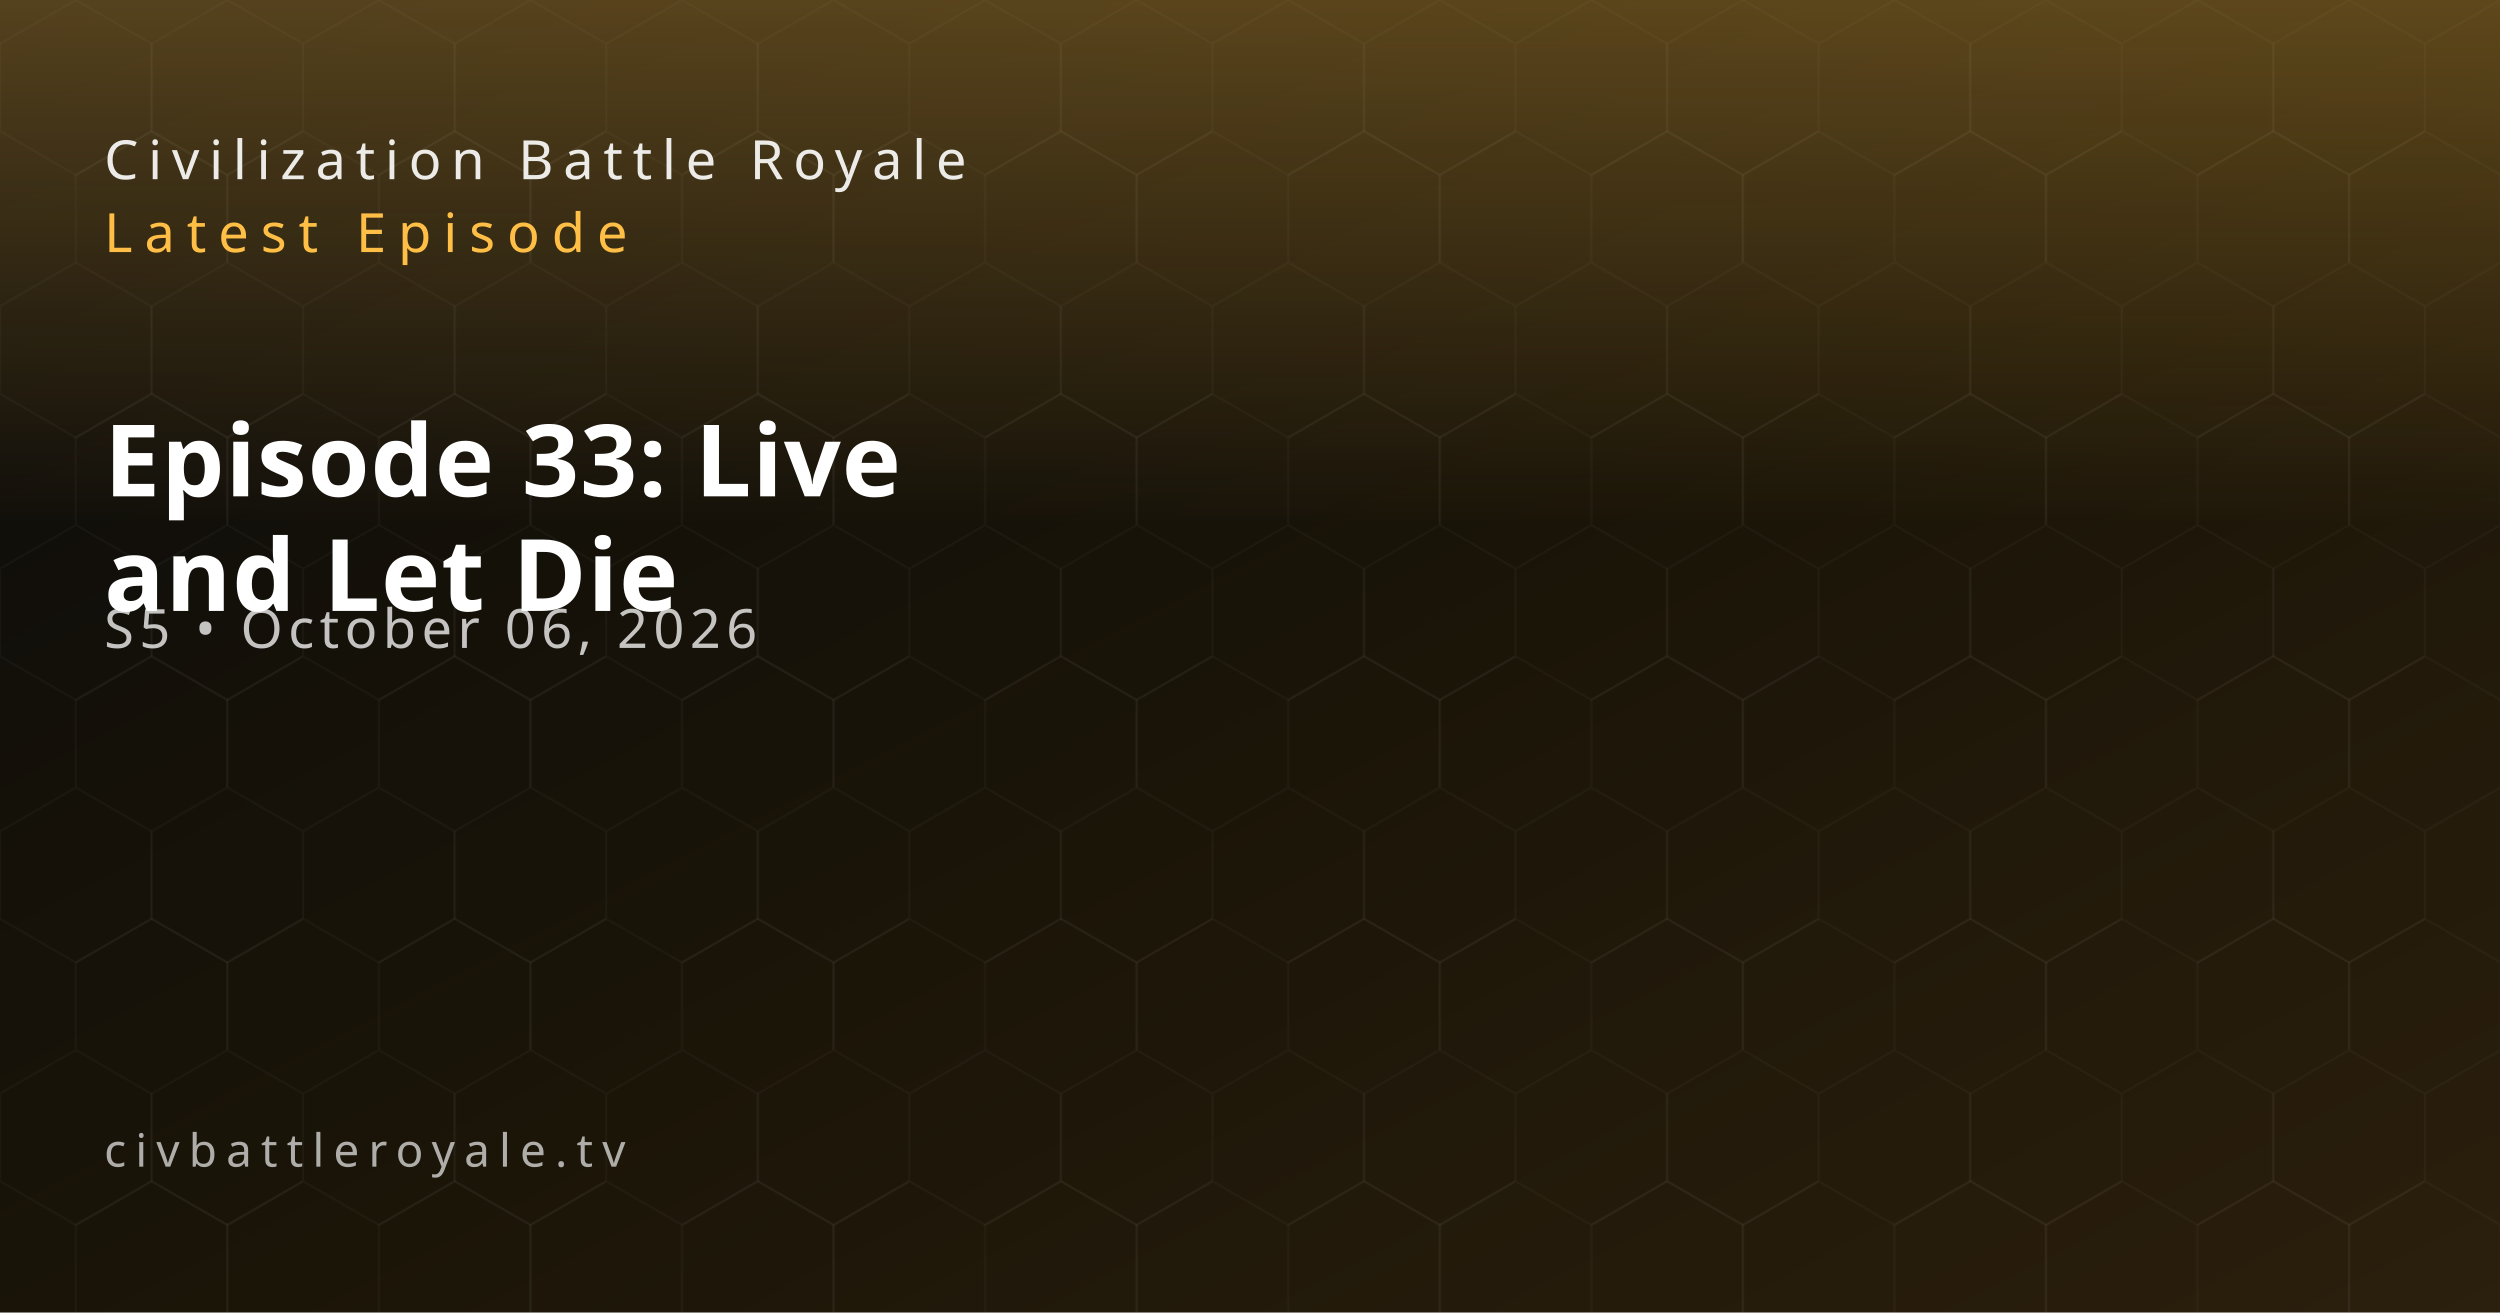
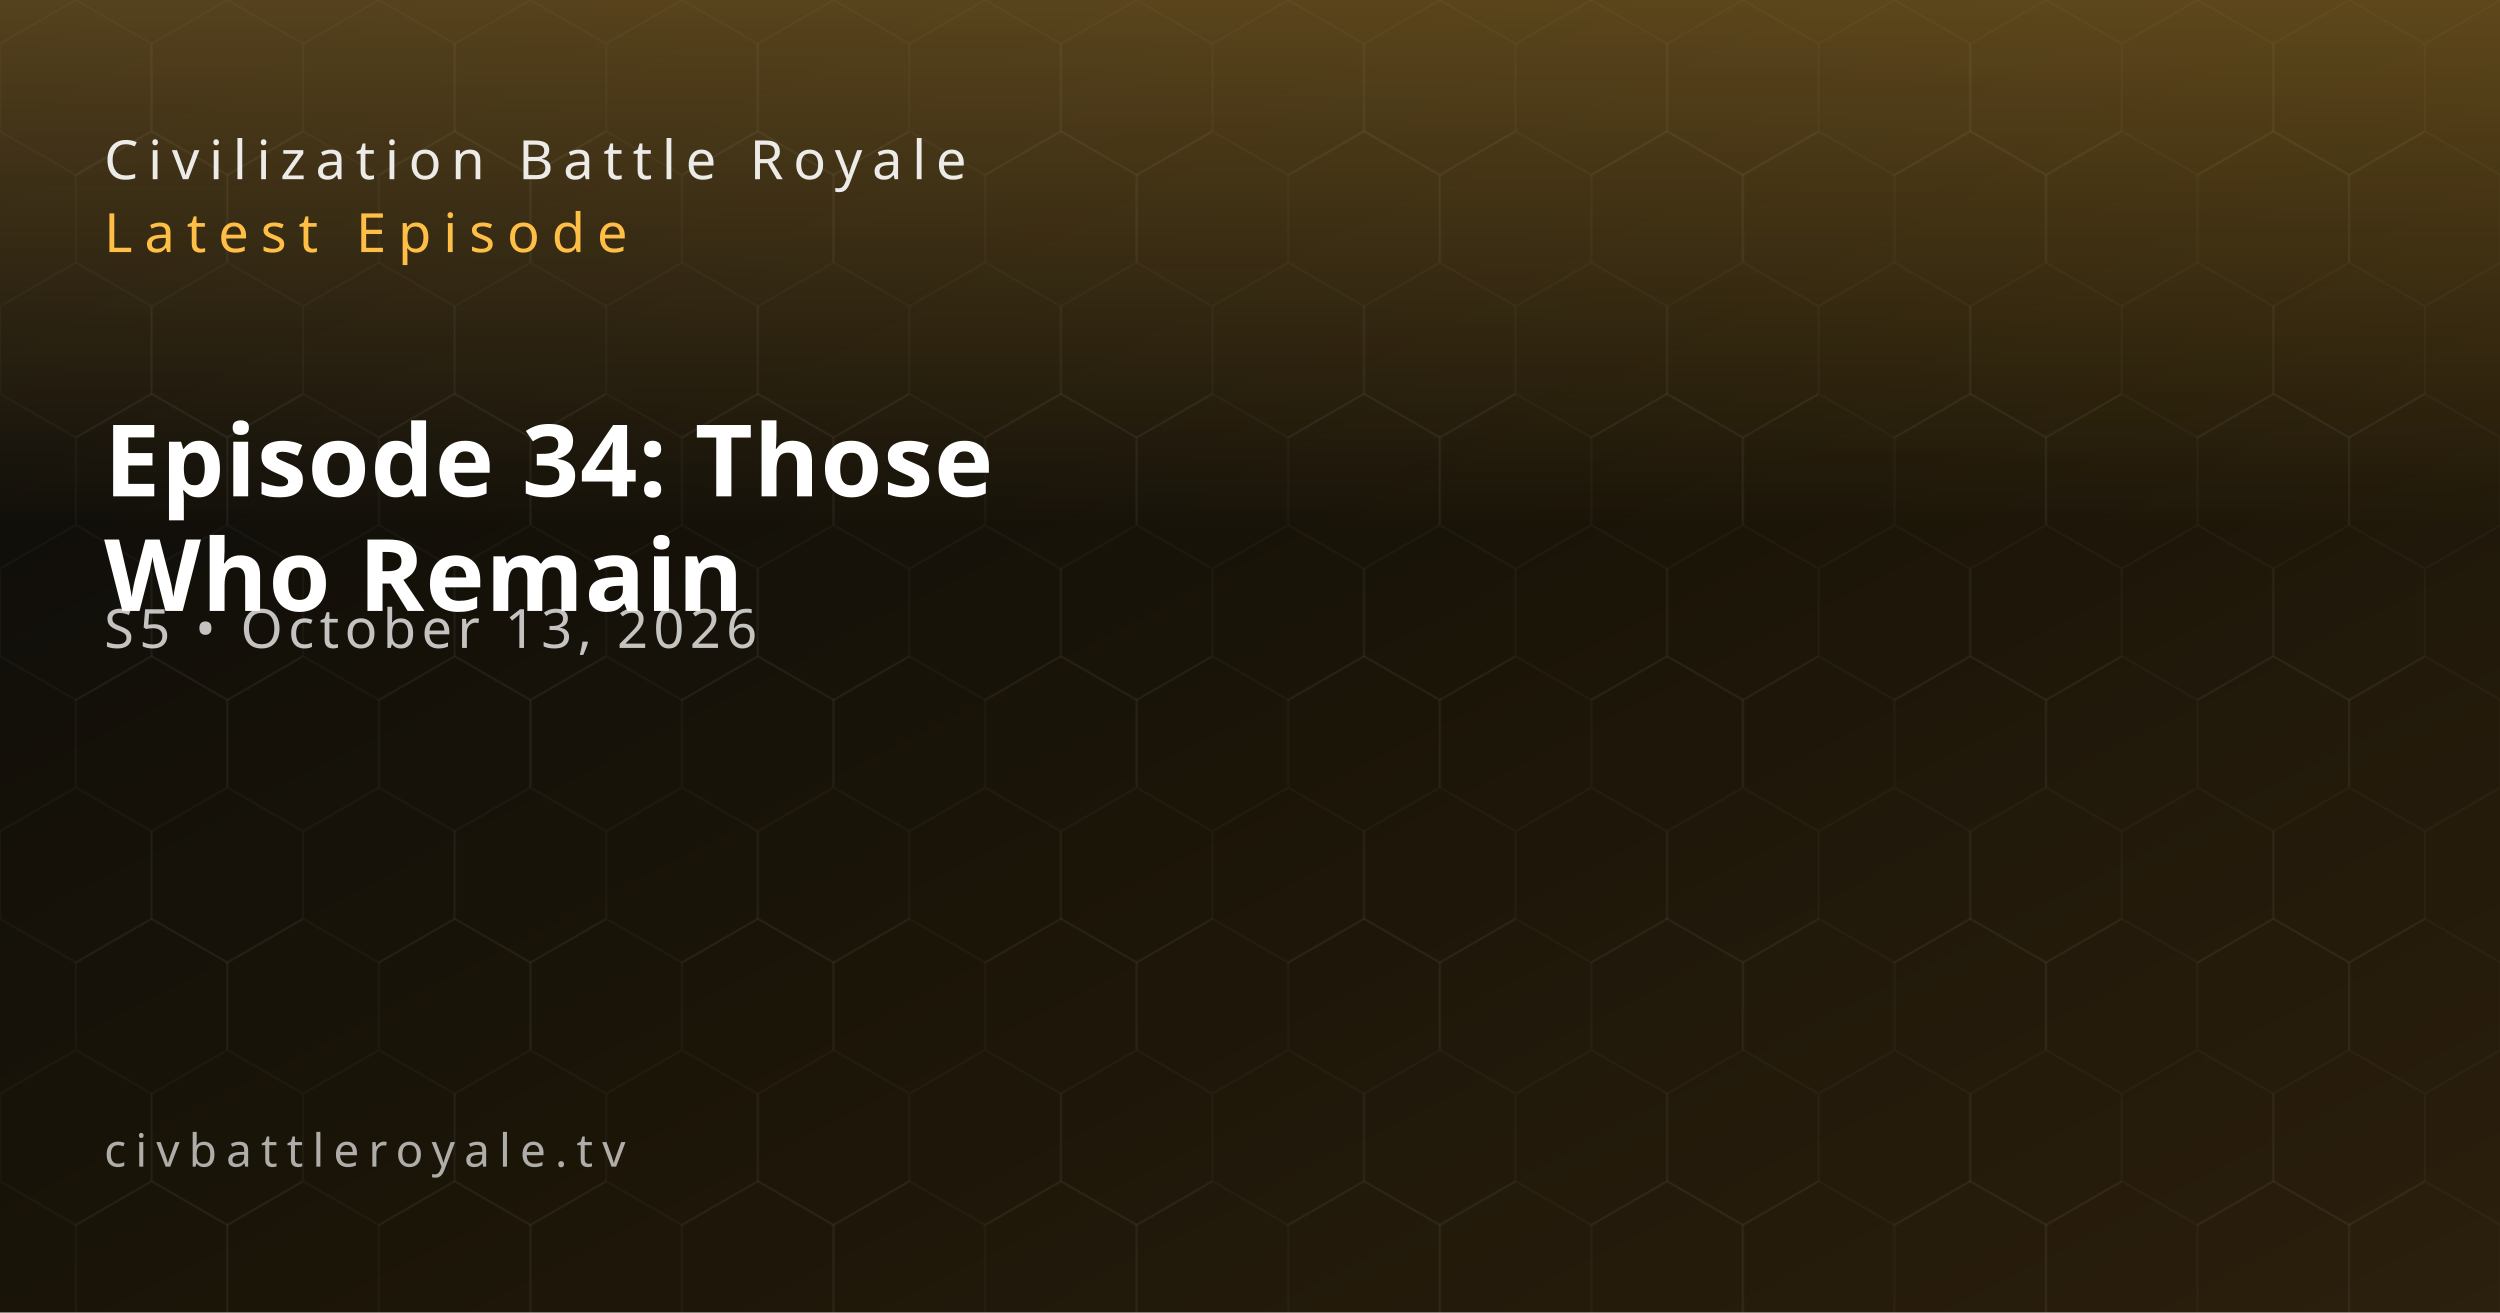
<svg xmlns="http://www.w3.org/2000/svg" width="1200" height="630" viewBox="0 0 1200 630" role="img" aria-label="Civilization Battle Royale — Latest Episode">
  <defs>
    <linearGradient id="bg" x1="0" y1="0" x2="1" y2="1">
      <stop offset="0%" stop-color="#0b0b0b" />
      <stop offset="55%" stop-color="#1b1508" />
      <stop offset="100%" stop-color="#2b1f0d" />
    </linearGradient>
    <linearGradient id="glow" x1="0" y1="0" x2="0" y2="1">
      <stop offset="0%" stop-color="rgba(255,191,70,0.3)" />
      <stop offset="80%" stop-color="rgba(255,191,70,0)" />
    </linearGradient>
    <linearGradient id="imageOverlay" x1="0" y1="0" x2="1" y2="1">
      <stop offset="0%" stop-color="rgba(0,0,0,0.25)" />
      <stop offset="100%" stop-color="rgba(0,0,0,0.55)" />
    </linearGradient>
    <filter id="shadow" x="-20%" y="-20%" width="140%" height="140%">
      <feDropShadow dx="0" dy="12" stdDeviation="18" flood-color="rgba(0,0,0,0.55)" />
    </filter>
    <clipPath id="imageClip">
      <rect x="510" y="55" width="640" height="520" rx="28" ry="28" />
    </clipPath>
    <pattern id="grid" width="145.492" height="126.000" patternUnits="userSpaceOnUse">
      <path d="M36.373 0.000 L72.746 21.000 L72.746 63.000 L36.373 84.000 L0.000 63.000 L0.000 21.000 Z" fill="none" stroke="rgba(255,255,255,0.05)" stroke-width="1" />
      <path d="M109.119 0.000 L145.492 21.000 L145.492 63.000 L109.119 84.000 L72.746 63.000 L72.746 21.000 Z" fill="none" stroke="rgba(255,255,255,0.05)" stroke-width="1" />
      <path d="M72.746 63.000 L109.119 84.000 L109.119 126.000 L72.746 147.000 L36.373 126.000 L36.373 84.000 Z" fill="none" stroke="rgba(255,255,255,0.05)" stroke-width="1" />
      <path d="M145.492 63.000 L181.865 84.000 L181.865 126.000 L145.492 147.000 L109.119 126.000 L109.119 84.000 Z" fill="none" stroke="rgba(255,255,255,0.05)" stroke-width="1" />
    </pattern>
  </defs>
  <style>
    
    .title {
      font-family: "Teko","Teko","Impact",sans-serif;
      font-size: 48px;
      font-weight: 600;
      letter-spacing: 0.01em;
      line-height: 1.2;
      fill: #ffffff;
    }
    .kicker {
      font-family: "Teko","Teko","Impact",sans-serif;
      font-size: 26px;
      text-transform: uppercase;
      letter-spacing: 0.22em;
      fill: #ffbf46;
    }
    .meta {
      font-family: "Teko","Teko","Impact",sans-serif;
      font-size: 26px;
      fill: rgba(255,255,255,0.75);
      letter-spacing: 0.1em;
      text-transform: uppercase;
    }
    .site {
      font-family: "Teko","Teko","Impact",sans-serif;
      font-size: 22px;
      fill: rgba(255,255,255,0.65);
      letter-spacing: 0.2em;
      text-transform: uppercase;
    }
    .brand {
      font-family: "Teko","Teko","Impact",sans-serif;
      font-size: 26px;
      letter-spacing: 0.18em;
      fill: rgba(255,255,255,0.9);
      text-transform: uppercase;
    }
  </style>
  <rect width="100%" height="100%" fill="url(#bg)" />
  <rect width="100%" height="100%" fill="url(#grid)" opacity="0.6" />
  <rect x="0" y="0" width="100%" height="315" fill="url(#glow)" />
  <text class="brand" x="50" y="86">Civilization Battle Royale</text>
  <text class="kicker" x="50" y="121">Latest Episode</text>
  <text class="title" x="50" y="201" dominant-baseline="hanging">
-     <tspan x="50" dy="0">Episode 33: Live</tspan>
-     <tspan x="50" dy="55">and Let Die</tspan>
+     <tspan x="50" dy="0">Episode 34: Those</tspan>
+     <tspan x="50" dy="55">Who Remain</tspan>
  </text>
-   <text class="meta" x="50" y="311">S5 • October 06, 2026</text>
+   <text class="meta" x="50" y="311">S5 • October 13, 2026</text>
  <text class="site" x="50" y="560">civbattleroyale.tv</text>
</svg>
